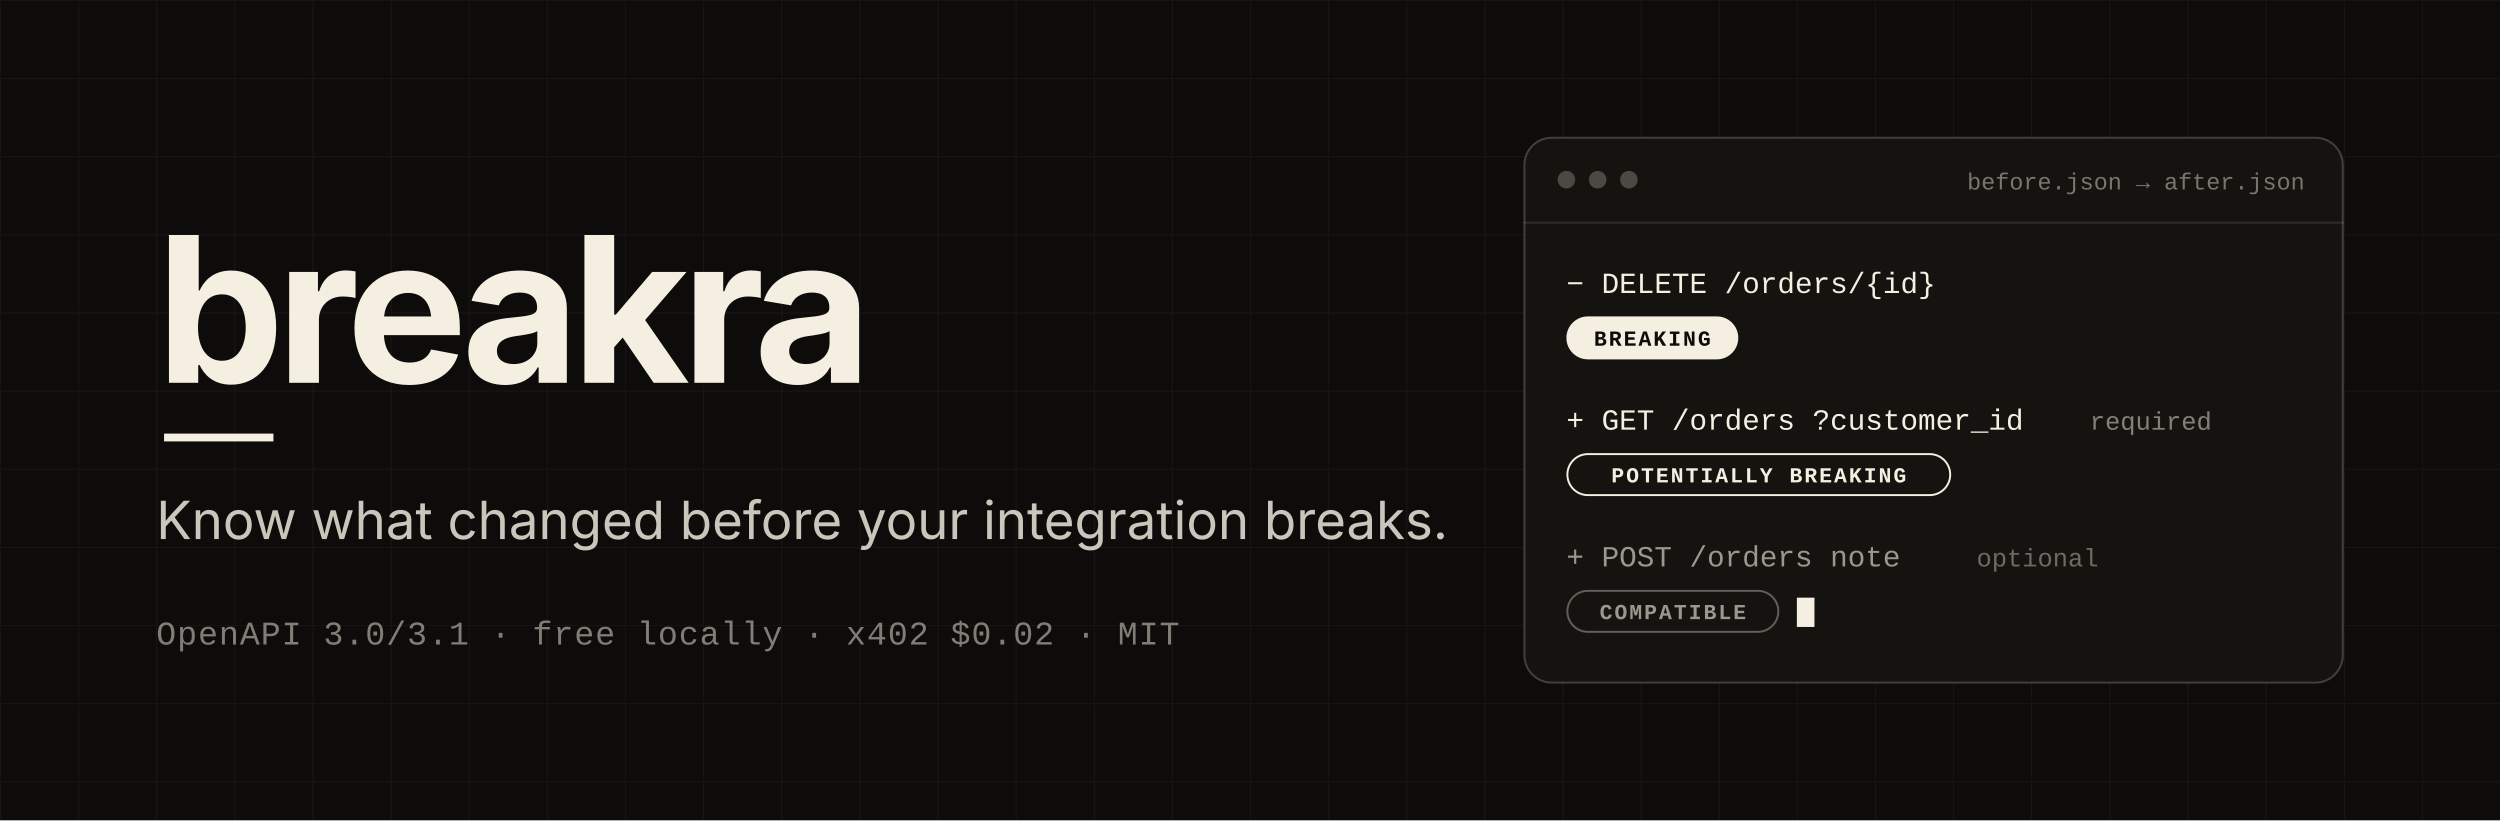
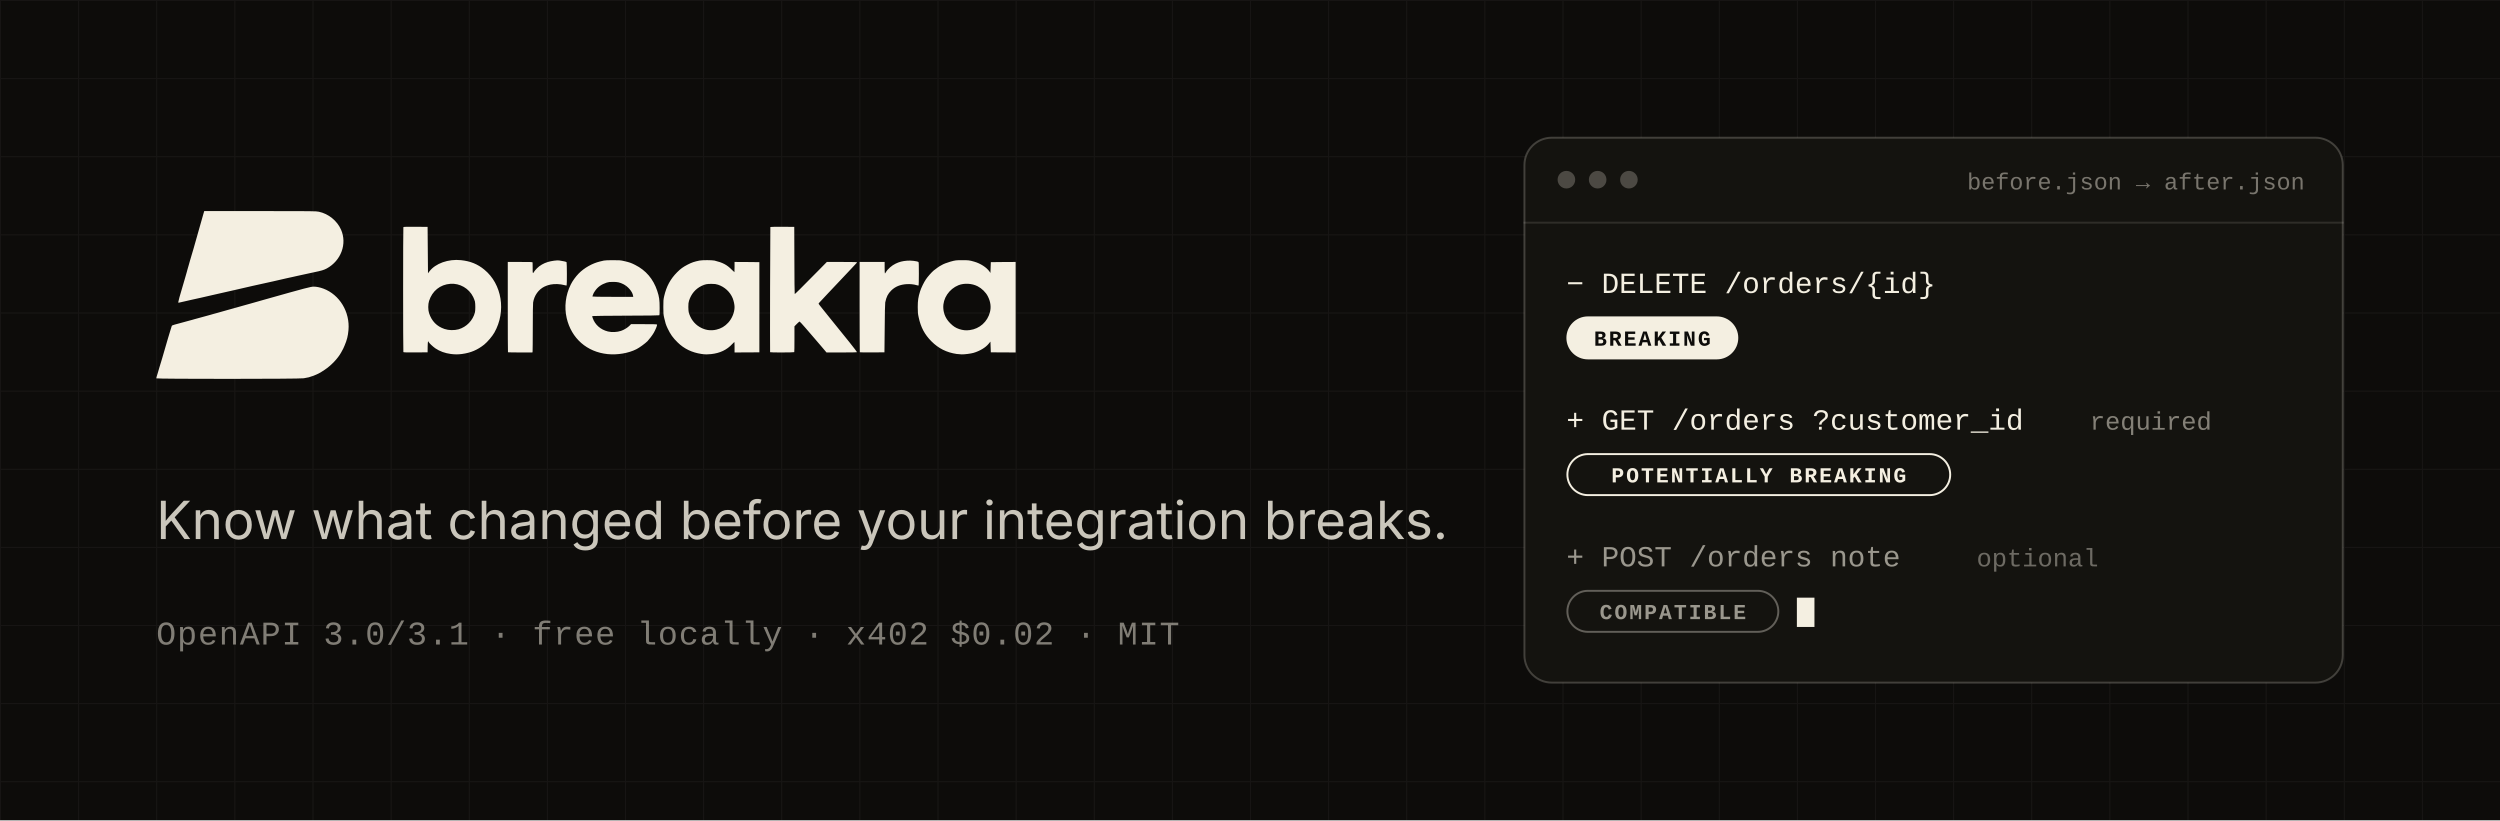
<svg xmlns="http://www.w3.org/2000/svg" width="1280" height="420" viewBox="0 0 1280 420" role="img" aria-label="Breakra: know what changed before your integration breaks. OpenAPI 3.0/3.1 compatibility checks for coding agents: free locally, or $0.02 USDC on Base via x402.">
  <defs>
    <pattern id="grid" width="40" height="40" patternUnits="userSpaceOnUse">
      <path d="M40 0H0V40" fill="none" stroke="#F4EFE1" stroke-opacity="0.045" stroke-width="1" />
    </pattern>
    <linearGradient id="fade" x1="0" y1="0" x2="1" y2="0">
      <stop offset="0" stop-color="#0D0C0A" stop-opacity="0" />
      <stop offset="1" stop-color="#0D0C0A" stop-opacity="0.85" />
    </linearGradient>
  </defs>
  <rect width="1280" height="420" fill="#0D0C0A" />
  <rect width="1280" height="420" fill="url(#grid)" />
  <g font-family="'Inter','Helvetica Neue',Helvetica,Arial,sans-serif" fill="#F4EFE1">
-     <text x="80" y="196" font-size="104" font-weight="700" letter-spacing="-4">breakra</text>
-     <rect x="84" y="222" width="56" height="4" fill="#F4EFE1" />
+     <path transform="translate(80 108) scale(0.33704)" fill="#F4EFE1" fill-rule="evenodd" d="M0.0 254.3C0.0 253.9 0.3 252.6 0.7 251.4C1.1 250.2 1.8 248.0 2.2 246.5C2.6 245.0 3.9 240.7 5.0 237.0C6.1 233.3 7.3 229.6 7.5 228.8C7.7 227.9 8.4 225.7 9.0 223.8C11.2 216.4 14.5 205.2 17.9 193.2C18.4 191.3 19.8 186.7 21.0 183.0C22.2 179.3 23.2 175.8 23.4 175.2C23.6 174.1 24.6 173.5 28.2 172.6C32.1 171.6 34.8 170.9 36.0 170.5C36.7 170.3 39.2 169.6 41.5 169.0C43.8 168.4 47.3 167.4 49.2 166.9C51.2 166.4 53.6 165.7 54.8 165.4C55.9 165.1 57.4 164.7 58.2 164.4C59.1 164.2 62.2 163.3 65.2 162.5C68.3 161.7 71.5 160.8 72.5 160.5C73.5 160.2 76.7 159.3 79.8 158.5C82.8 157.7 86.2 156.7 87.2 156.4C88.3 156.1 89.8 155.7 90.5 155.5C91.2 155.3 92.7 154.9 93.8 154.6C94.8 154.3 97.4 153.6 99.4 153.0C101.4 152.4 104.6 151.5 106.5 151.0C111.9 149.4 117.1 148.0 119.0 147.5C120.0 147.2 122.2 146.6 124.0 146.1C125.8 145.5 130.7 144.2 135.0 143.0C139.3 141.8 143.3 140.7 144.0 140.5C144.7 140.2 153.2 137.8 163.0 135.1C230.0 116.2 234.7 115.0 239.4 115.0C243.4 115.0 248.9 116.1 253.9 118.0C278.6 127.2 294.5 153.6 292.0 181.1C291.2 190.1 289.7 196.1 286.1 204.5C284.4 208.7 284.0 209.4 280.9 215.0C275.8 224.2 265.8 234.7 255.9 241.3C248.7 246.1 245.5 247.9 237.8 250.7C232.8 252.6 231.3 253.0 224.0 254.2C217.6 255.4 0.0 255.4 0.0 254.3ZM447.5 217.3C438.6 216.1 430.8 213.3 424.1 208.8C420.2 206.1 414.2 200.5 413.7 198.9C413.6 198.4 413.2 198.0 412.9 198.1C412.6 198.2 412.4 201.6 412.3 206.5L412.2 214.8L394.0 214.9C379.8 215.0 375.7 214.9 375.4 214.4C374.9 213.6 374.9 25.4 375.4 24.6C375.7 24.1 379.8 24.0 394.0 24.1L412.2 24.2L412.5 59.5L412.8 94.7L414.9 91.9C424.1 79.7 443.8 72.7 463.1 74.8C477.2 76.3 488.1 80.7 498.3 89.1C525.2 111.0 531.9 152.5 513.7 184.7C510.5 190.4 503.2 199.0 498.1 203.1C487.9 211.2 477.8 215.5 464.5 217.3C458.3 218.1 454.0 218.1 447.5 217.3ZM685.8 217.5C654.2 214.3 630.7 193.6 623.5 162.8C619.6 146.0 621.7 127.8 629.7 111.8C632.2 106.6 637.1 99.8 641.7 95.1C650.0 86.6 662.3 79.6 674.0 76.8C675.8 76.4 678.5 75.8 680.0 75.4C681.9 75.0 686.3 74.8 693.8 74.8C703.8 74.8 705.3 74.9 710.5 76.1C719.1 78.1 721.1 78.8 727.5 82.0C743.8 90.2 755.0 103.3 761.0 121.3C764.1 130.6 764.7 135.1 764.7 147.4C764.7 154.1 764.6 158.1 764.2 158.5C763.9 158.8 747.6 159.0 713.5 159.1C685.8 159.2 663.0 159.5 662.6 159.7C662.2 159.9 662.3 160.7 663.0 162.7C666.5 172.8 674.9 180.3 686.1 183.1C692.1 184.6 700.1 184.2 706.0 182.2C710.6 180.7 716.2 177.2 719.2 174.1L721.2 172.0L740.9 172.0C757.1 172.0 760.6 172.1 760.8 172.7C761.2 173.7 758.4 180.6 755.8 185.1C753.9 188.5 748.8 195.2 746.3 197.8C742.3 201.7 734.2 207.6 729.5 210.0C717.5 216.1 700.7 219.0 685.8 217.5ZM828.5 217.3C813.9 215.2 801.9 209.4 792.1 199.8C784.8 192.7 781.0 187.3 776.8 178.4C774.1 172.6 773.4 170.3 771.7 162.8C770.4 157.2 770.3 155.9 770.3 146.0C770.3 136.1 770.4 134.8 771.6 129.4C775.1 114.4 781.0 103.5 791.2 93.2C796.7 87.7 800.2 85.2 807.1 81.6C813.7 78.2 817.4 77.0 825.2 75.4C829.8 74.5 844.2 74.6 848.0 75.4C860.4 78.4 866.9 81.8 874.1 89.1C876.3 91.2 878.1 93.0 878.3 93.0C878.4 93.0 878.5 89.5 878.5 85.2L878.5 77.5L897.4 77.6L916.2 77.8L916.2 146.2L916.2 214.8L897.4 214.9L878.5 215.0L878.5 207.0C878.5 202.6 878.4 199.0 878.2 199.0C878.1 199.0 876.7 200.4 875.1 202.1C866.8 211.1 856.5 216.0 842.8 217.5C837.2 218.1 834.0 218.1 828.5 217.3ZM1216.0 217.3C1200.5 215.0 1188.4 208.9 1177.5 198.0C1167.3 187.8 1161.3 176.5 1158.2 161.6C1157.0 156.1 1156.8 154.1 1156.8 146.0C1156.8 136.0 1157.6 130.8 1160.4 122.0C1161.8 117.3 1166.2 108.3 1169.2 103.9C1171.8 100.0 1177.7 93.3 1181.0 90.5C1183.8 88.1 1191.2 83.0 1191.8 83.0C1192.0 83.0 1192.7 82.6 1193.4 82.1C1195.1 80.9 1201.7 78.3 1206.2 77.1C1214.0 74.9 1215.2 74.8 1224.5 74.8C1233.8 74.8 1235.2 74.9 1242.7 77.1C1252.2 79.8 1261.5 85.9 1265.8 92.1L1267.2 94.2L1267.5 86.0L1267.8 77.8L1286.6 77.6L1305.5 77.5L1305.5 146.2L1305.5 215.0L1286.6 214.9L1267.8 214.8L1267.5 206.6L1267.2 198.5L1264.4 201.9C1259.8 207.6 1251.0 212.8 1241.5 215.6C1237.4 216.8 1227.9 218.0 1223.6 217.9C1221.8 217.9 1218.3 217.6 1216.0 217.3ZM534.3 214.7C534.1 214.5 534.0 183.5 534.0 145.9L534.0 77.5L552.7 77.5C568.6 77.5 571.4 77.6 571.7 78.2C571.8 78.6 571.9 82.5 571.8 86.7C571.7 95.0 572.0 95.9 573.8 92.6C574.3 91.6 576.3 89.2 578.2 87.3C582.5 82.9 588.4 79.5 595.0 77.5C600.4 75.9 608.6 74.8 611.9 75.2C617.7 76.0 622.8 77.2 623.3 77.8C623.9 78.6 624.0 112.6 623.4 113.2C623.3 113.4 621.4 113.1 619.2 112.5C616.6 111.8 613.2 111.3 609.2 111.1C601.7 110.9 595.8 112.0 589.6 115.0C580.7 119.4 574.2 128.4 572.5 139.1C572.2 141.0 572.0 156.1 572.0 177.2C572.0 196.5 571.8 212.9 571.7 213.6L571.4 215.0L553.0 215.0C542.9 215.0 534.5 214.8 534.3 214.7ZM932.5 214.6C932.2 209.7 932.6 24.7 932.9 24.4C933.1 24.2 941.4 24.0 951.3 24.1L969.2 24.2L969.4 75.0C969.4 102.9 969.7 125.9 969.9 126.1C970.3 126.5 975.8 121.0 1007.5 88.9L1018.7 77.5L1041.6 77.5C1057.8 77.5 1064.5 77.7 1064.5 78.0C1064.5 78.3 1064.1 79.0 1063.6 79.4C1063.1 79.9 1059.9 83.3 1056.5 87.0C1053.0 90.7 1049.5 94.5 1048.5 95.5C1046.5 97.6 1039.6 104.8 1035.0 109.8C1033.2 111.7 1026.2 119.1 1019.5 126.2C1012.8 133.3 1006.9 139.5 1006.6 140.0C1006.0 140.9 1006.1 141.2 1007.8 143.3C1008.9 144.6 1011.5 147.9 1013.7 150.7C1015.9 153.5 1020.5 159.2 1024.0 163.5C1046.9 191.5 1064.5 213.7 1064.5 214.5C1064.5 214.8 1056.9 215.0 1041.3 215.0L1018.2 215.0L1010.5 205.9C1006.2 200.9 1001.1 194.9 999.0 192.5C996.9 190.2 991.3 183.7 986.6 178.1C981.8 172.5 977.6 168.0 977.3 168.0C977.0 168.0 975.1 169.6 973.1 171.6L969.5 175.3L969.5 194.7C969.5 205.3 969.4 214.3 969.2 214.5C968.9 215.1 932.5 215.2 932.5 214.6ZM1068.8 214.7C1068.7 214.5 1068.5 183.5 1068.5 145.9L1068.5 77.5L1087.5 77.5L1106.5 77.5L1106.5 86.2C1106.5 91.1 1106.7 95.0 1106.9 95.0C1107.1 95.0 1107.9 94.0 1108.5 92.9C1111.0 88.4 1117.6 82.6 1123.3 80.0C1128.8 77.4 1133.2 76.2 1140.2 75.6C1146.2 75.0 1156.0 76.2 1157.9 77.6C1158.4 78.0 1158.5 82.2 1158.5 95.5C1158.5 105.1 1158.3 113.1 1158.1 113.2C1157.8 113.4 1156.5 113.2 1155.2 112.8C1150.6 111.4 1145.1 110.9 1140.1 111.2C1130.1 111.8 1122.6 114.9 1116.5 120.9C1111.5 125.9 1109.2 130.4 1107.4 139.0C1107.1 140.3 1106.7 156.7 1106.6 178.0L1106.2 214.8L1087.7 214.9C1077.5 215.0 1069.0 214.9 1068.8 214.7ZM459.3 179.8C471.4 176.2 480.8 166.6 484.1 154.2C484.9 151.1 484.9 141.1 484.1 137.5C483.7 136.0 482.5 132.9 481.5 130.8C475.2 117.7 461.1 109.6 446.8 110.7C431.2 111.9 419.3 121.5 414.4 136.8C412.8 141.7 412.8 150.3 414.4 155.2C418.5 167.5 426.1 175.3 437.9 179.3C444.3 181.5 452.8 181.6 459.3 179.8ZM851.0 180.3C858.1 178.6 863.8 175.3 868.9 169.7C874.7 163.4 878.5 154.1 878.5 146.0C878.5 142.4 877.3 136.8 875.7 132.7C871.8 123.1 863.5 115.4 853.5 112.1C850.4 111.1 848.7 110.8 843.8 110.8C836.7 110.7 833.8 111.3 828.2 114.0C819.2 118.4 812.8 125.9 809.4 136.2C808.5 139.1 808.3 140.9 808.3 145.8C808.3 149.1 808.6 152.8 808.9 154.0C811.6 163.7 817.4 171.6 825.5 176.3C833.6 181.1 842.0 182.4 851.0 180.3ZM1235.8 181.0C1250.8 179.1 1262.8 168.3 1266.5 153.6C1268.5 145.9 1267.4 137.8 1263.3 129.8C1260.3 123.7 1254.0 117.6 1247.7 114.4C1239.1 110.0 1227.3 109.4 1218.7 112.8C1204.4 118.6 1194.8 132.9 1195.6 147.5C1196.1 156.5 1199.6 164.2 1206.2 170.7C1210.8 175.3 1214.4 177.6 1219.6 179.4C1225.5 181.3 1229.9 181.8 1235.8 181.0ZM33.6 137.9C34.0 135.5 35.3 130.6 40.0 114.8C41.7 109.0 43.5 102.7 44.1 100.8C45.0 97.5 45.3 96.5 46.5 92.4C46.7 91.5 47.2 90.0 47.4 89.0C47.7 88.0 48.4 85.6 49.0 83.5C50.5 78.5 50.9 77.1 51.4 75.0C51.7 74.0 52.9 70.1 54.0 66.2C55.1 62.4 56.3 58.6 56.5 57.8C57.0 55.9 58.9 49.3 59.5 47.2C61.0 42.3 63.2 34.6 65.0 27.8C68.6 14.8 69.6 11.2 71.7 4.2L72.9 0.2L157.8 0.2C238.1 0.2 243.0 0.3 247.0 1.2C261.7 4.3 274.7 14.9 280.7 28.4C290.2 50.0 280.8 75.5 259.0 87.4C254.5 89.8 251.0 90.8 239.5 93.2C237.7 93.6 227.4 95.8 222.0 97.0C221.0 97.2 217.6 98.0 214.2 98.7C210.9 99.4 207.3 100.2 206.2 100.5C205.2 100.7 203.2 101.2 202.0 101.4C200.8 101.7 198.7 102.2 197.5 102.4C196.3 102.7 192.6 103.6 189.2 104.3C185.9 105.0 180.4 106.3 177.0 107.1C169.8 108.7 163.3 110.2 158.0 111.3C155.9 111.7 150.4 112.9 145.8 114.0C141.1 115.1 130.7 117.4 122.8 119.3C114.8 121.1 104.9 123.3 100.8 124.3C96.6 125.3 89.3 126.9 84.5 128.0C79.7 129.1 72.3 130.8 68.0 131.8C63.7 132.7 57.2 134.2 53.5 135.0C49.8 135.8 43.9 137.1 40.4 138.0C36.8 138.8 33.8 139.5 33.7 139.5C33.5 139.5 33.5 138.8 33.6 137.9ZM724.3 128.7C723.4 122.7 716.8 114.9 709.7 111.3C704.1 108.5 700.7 107.8 694.0 107.8C688.9 107.8 687.1 108.0 684.2 108.9C676.1 111.6 670.5 115.6 666.5 121.6C665.4 123.2 664.5 124.6 664.5 124.7C664.5 124.9 664.0 126.0 663.5 127.2C662.9 128.5 662.6 129.7 662.7 130.0C663.0 130.3 672.9 130.5 693.8 130.5L724.6 130.5L724.3 128.7Z" />
    <text x="80" y="276" font-size="27" font-weight="400" fill-opacity="0.82">Know what changed before your integration breaks.</text>
  </g>
  <text x="80" y="330" font-family="ui-monospace,'SF Mono',Menlo,Consolas,'Liberation Mono',monospace" font-size="17" fill="#F4EFE1" fill-opacity="0.5" letter-spacing="0.5">OpenAPI 3.0/3.1 · free locally · x402 $0.02 · MIT</text>
  <g transform="translate(780 70)" font-family="ui-monospace,'SF Mono',Menlo,Consolas,'Liberation Mono',monospace">
    <rect x="0.5" y="0.5" width="419" height="279" rx="14" fill="#14130F" stroke="#F4EFE1" stroke-opacity="0.22" />
    <circle cx="22" cy="22" r="4.5" fill="#F4EFE1" fill-opacity="0.25" />
    <circle cx="38" cy="22" r="4.5" fill="#F4EFE1" fill-opacity="0.25" />
    <circle cx="54" cy="22" r="4.5" fill="#F4EFE1" fill-opacity="0.25" />
    <text x="400" y="27" font-size="12" fill="#F4EFE1" fill-opacity="0.45" text-anchor="end">before.json → after.json</text>
    <line x1="0" y1="44" x2="420" y2="44" stroke="#F4EFE1" stroke-opacity="0.12" />
    <text x="22" y="80" font-size="15" fill="#F4EFE1">− DELETE /orders/{id}</text>
    <rect x="22" y="92" width="88" height="22" rx="11" fill="#F4EFE1" />
    <text x="66" y="107" font-size="11" font-weight="700" fill="#0D0C0A" text-anchor="middle" letter-spacing="1">BREAKING</text>
    <text x="22" y="150" font-size="15" fill="#F4EFE1">+ GET /orders ?customer_id</text>
    <text x="22" y="150" dx="268" font-size="13" fill="#F4EFE1" fill-opacity="0.5">required</text>
    <rect x="22.5" y="162.5" width="196" height="21" rx="10.5" fill="none" stroke="#F4EFE1" />
    <text x="120.5" y="177" font-size="11" font-weight="700" fill="#F4EFE1" text-anchor="middle" letter-spacing="1">POTENTIALLY BREAKING</text>
    <text x="22" y="220" font-size="15" fill="#F4EFE1" fill-opacity="0.6">+ POST /orders  note</text>
    <text x="22" y="220" dx="210" font-size="13" fill="#F4EFE1" fill-opacity="0.4">optional</text>
    <rect x="22.5" y="232.5" width="108" height="21" rx="10.5" fill="none" stroke="#F4EFE1" stroke-opacity="0.35" />
    <text x="76.5" y="247" font-size="11" font-weight="700" fill="#F4EFE1" fill-opacity="0.6" text-anchor="middle" letter-spacing="1">COMPATIBLE</text>
    <rect x="140" y="236" width="9" height="15" fill="#F4EFE1">
      <animate attributeName="opacity" values="1;1;0;0" keyTimes="0;0.5;0.5;1" dur="1.1s" repeatCount="indefinite" />
    </rect>
  </g>
</svg>
